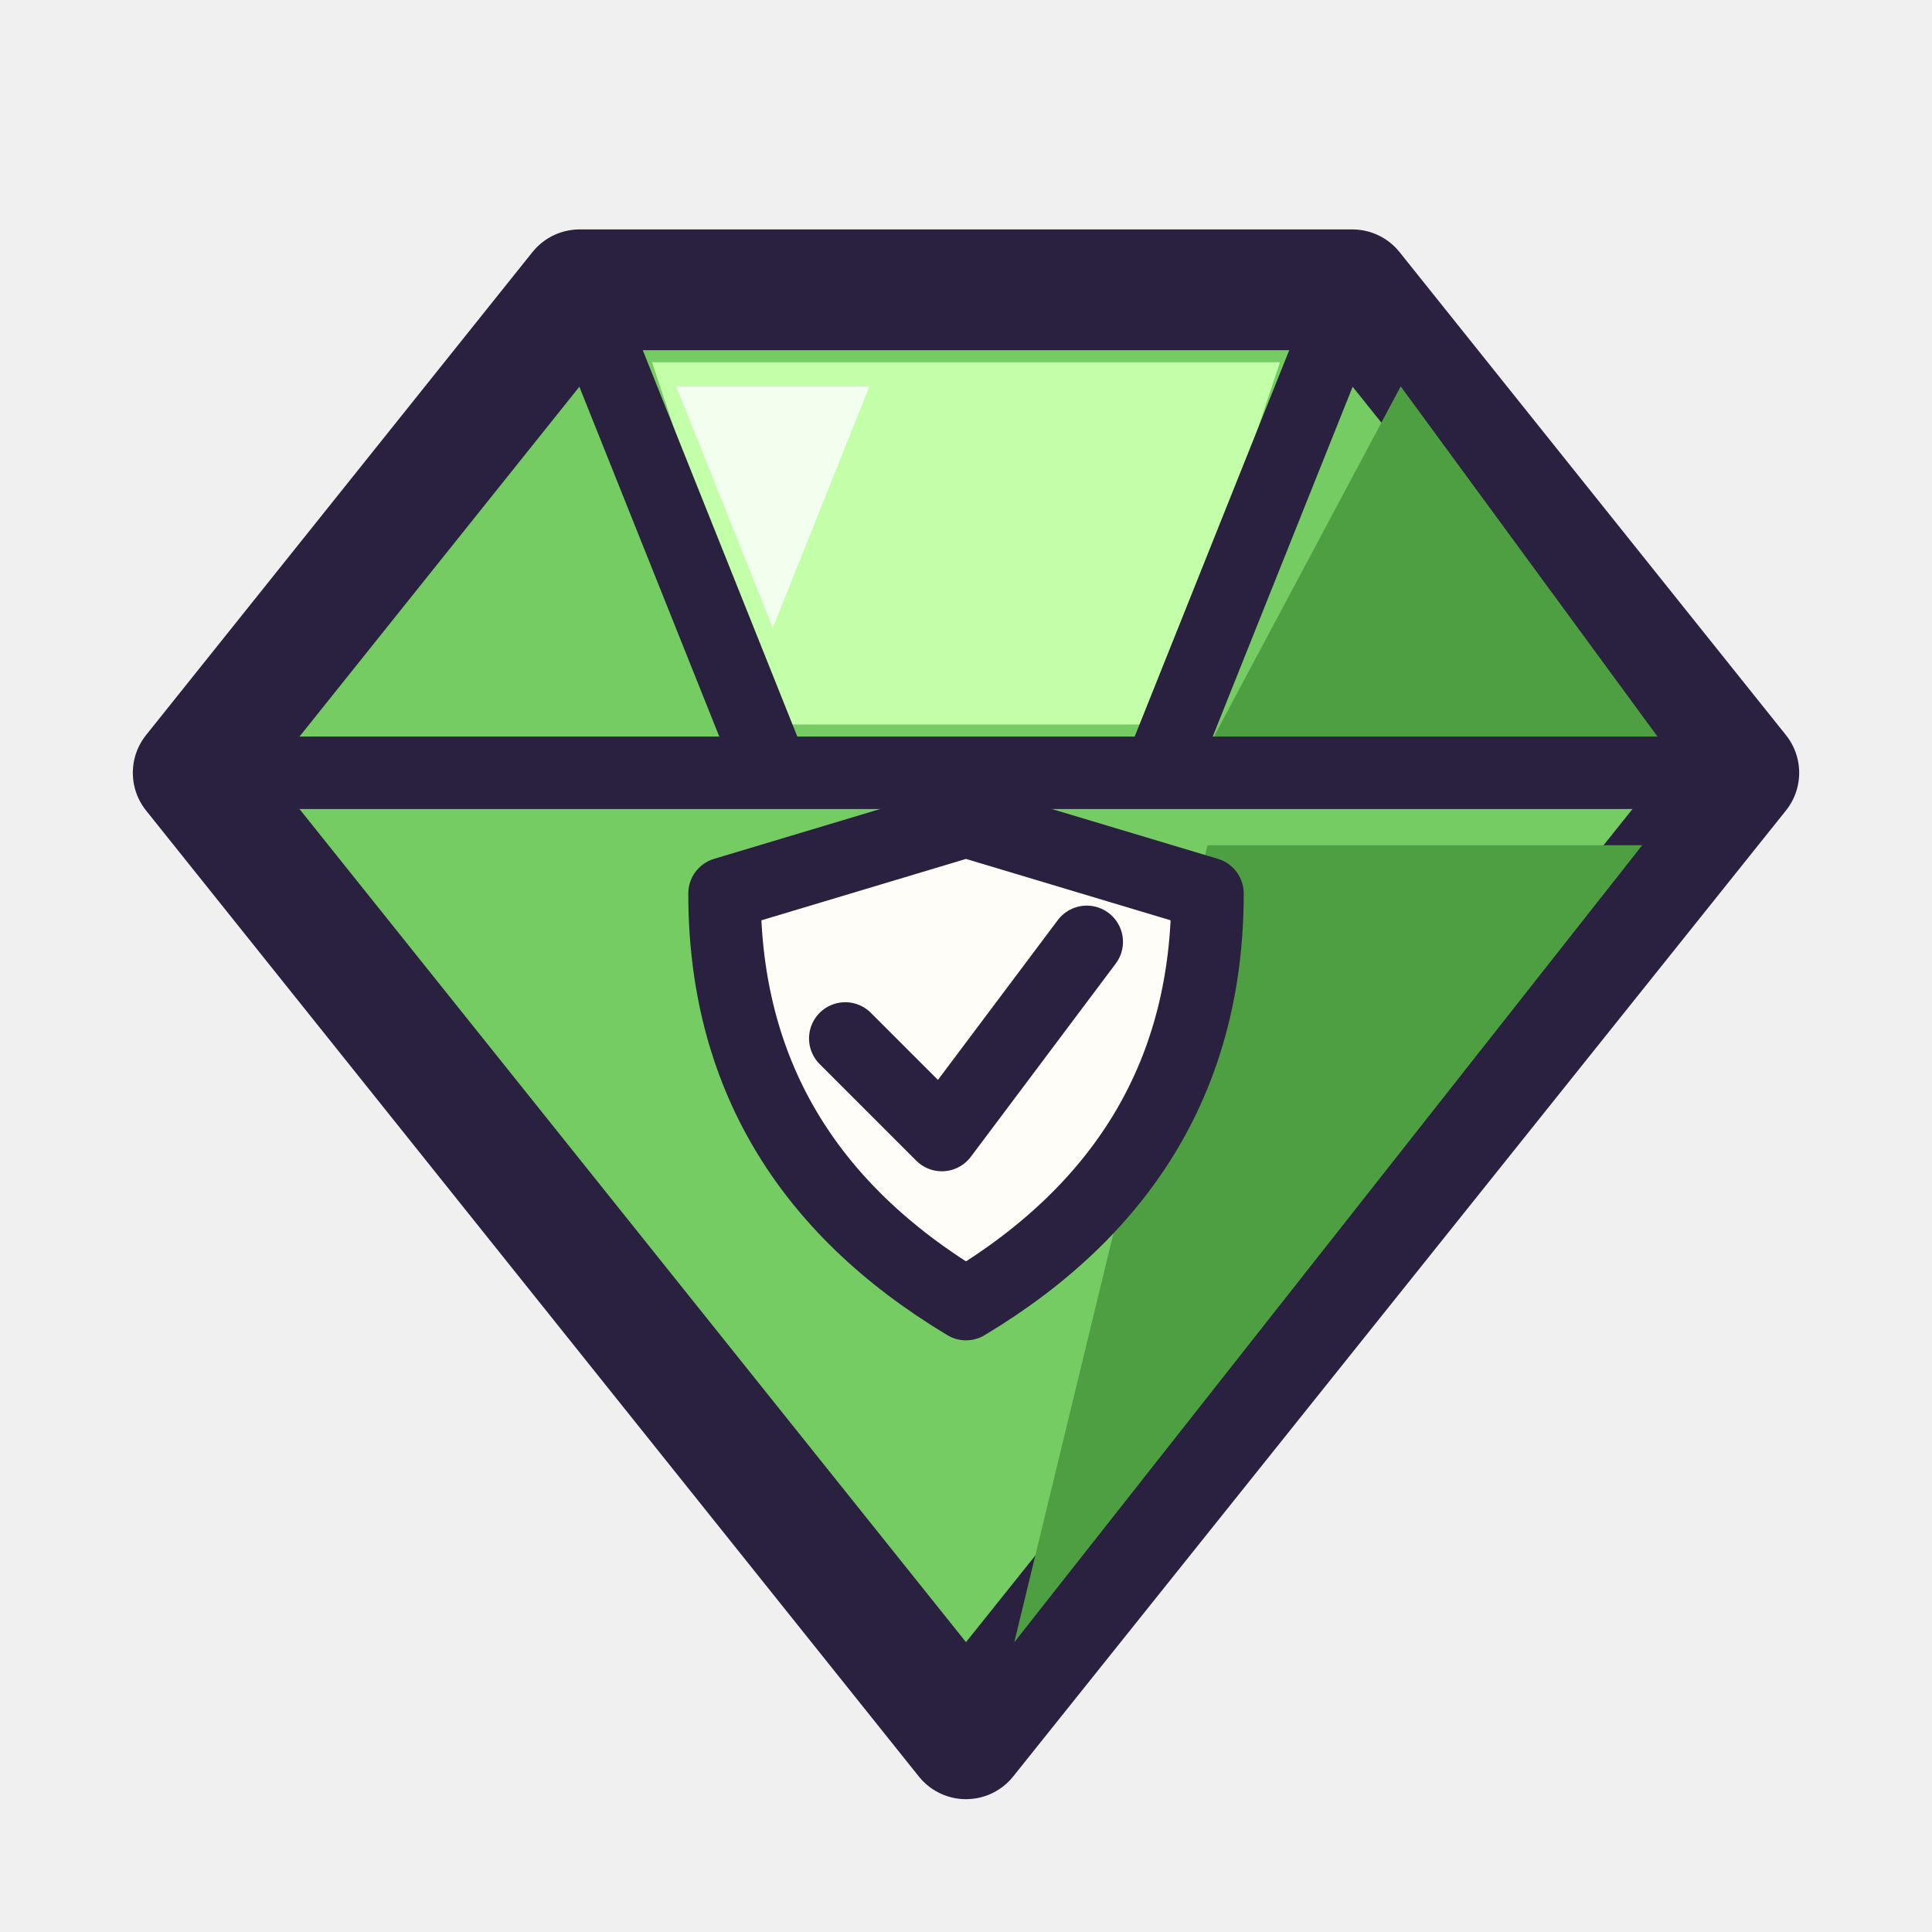
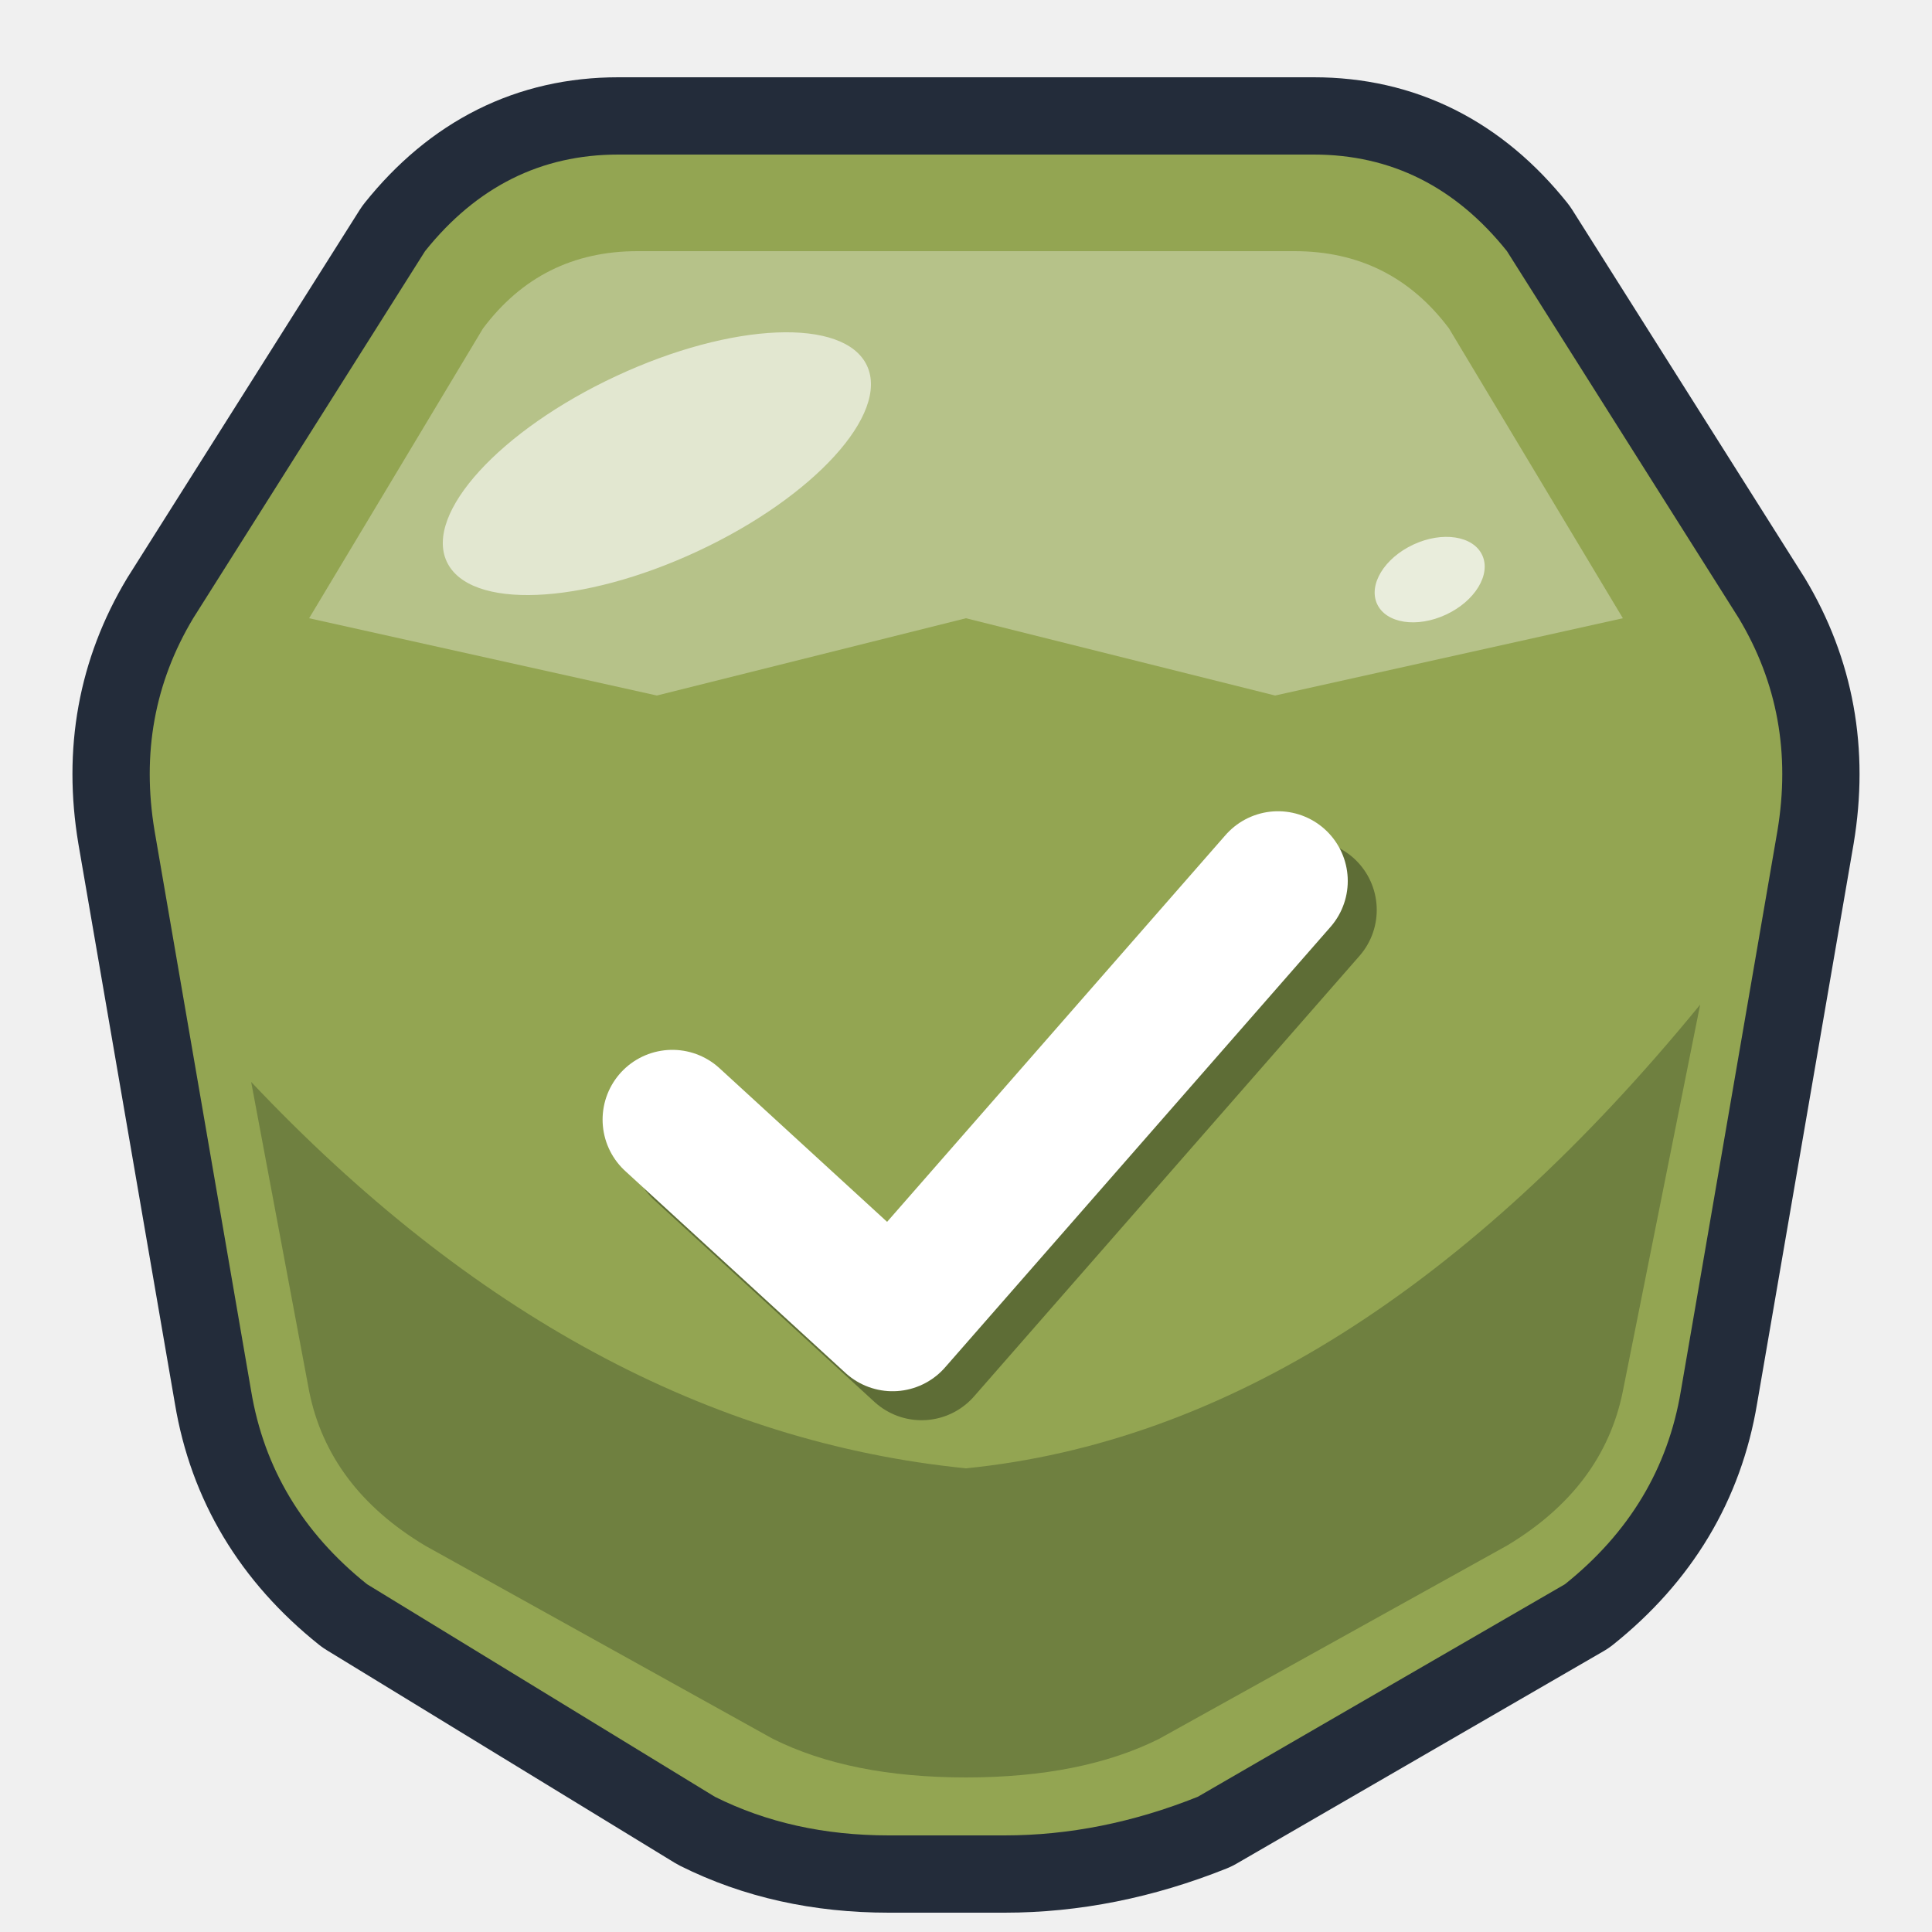
- <svg xmlns="http://www.w3.org/2000/svg" class="cr" viewBox="0 0 40 40" aria-label="Pedra Teste" width="40" height="40">
-   <path class="i" fill="#74cc63" d="M12 6 L28 6 L36 16 L20 36 L4 16Z" stroke="rgb(42, 33, 64)" stroke-width="2.5" stroke-linejoin="round" stroke-linecap="round" />
-   <path fill="#c3ffa8" d="M13.5 7.5 L26.5 7.5 L24 15 L16 15Z" stroke="none" />
-   <path fill="#4e9f42" d="M29 8 L34.5 15.5 L25 15.5Z M21 34 L34 17.5 L25 17.5Z" stroke="none" />
-   <path class="s ln" d="M4 16 L36 16 M12 6 L16 16 M28 6 L24 16" fill="none" stroke="rgb(42, 33, 64)" stroke-width="1.5" stroke-linejoin="round" stroke-linecap="round" />
-   <path class="s" fill="#fffdf7" d="M20 17 L25 18.5 Q25 24 20 27 Q15 24 15 18.5Z" stroke="rgb(42, 33, 64)" stroke-width="1.5" stroke-linejoin="round" stroke-linecap="round" />
-   <path class="s ln" d="M17.5 21.5 L19.5 23.5 L22.5 19.5" fill="none" stroke="rgb(42, 33, 64)" stroke-width="1.5" stroke-linejoin="round" stroke-linecap="round" />
-   <path fill="#fff" opacity=".8" d="M14 8 L18 8 L16 13Z" stroke="none" />
+ <svg xmlns="http://www.w3.org/2000/svg" viewBox="0 0 100 100" width="40" height="40">
+   <g class="o">
+     <path stroke="#232c3a" stroke-width="8.0" stroke-linejoin="round" d="M32 8 L68 8 Q74 8 78 13 L90 32 Q93 37 92 43 L87 72 Q86 78 81 82 L62 93 Q57 95 52 95 L46 95 Q41 95 37 93 L19 82 Q14 78 13 72 L8 43 Q7 37 10 32 L22 13 Q26 8 32 8 Z" fill="#232c3a" />
+     <path stroke="#232c3a" stroke-width="8.0" stroke-linejoin="round" d="M33 13 L67 13 Q72 13 75 17 L84 32 L66 36 L50 32 L34 36 L16 32 L25 17 Q28 13 33 13 Z" fill="#232c3a" />
+     <path stroke="#232c3a" stroke-width="8.0" stroke-linejoin="round" d="M88 52 L84 72 Q83 77 78 80 L60 90 Q56 92 50 92 Q44 92 40 90 L22 80 Q17 77 16 72 L13 56 Q30 74 50 76 Q70 74 88 52 Z" fill="#232c3a" />
+     <path d="M36.3 59.45 L47.7 69.9 L67.65 47.1" fill="none" stroke="#232c3a" stroke-width="15.22" stroke-linecap="round" stroke-linejoin="round" />
+     <path d="M34.8 57.95 L46.2 68.4 L66.15 45.6" fill="none" stroke="#232c3a" stroke-width="15.22" stroke-linecap="round" stroke-linejoin="round" />
+   </g>
+   <path d="M32 8 L68 8 Q74 8 78 13 L90 32 Q93 37 92 43 L87 72 Q86 78 81 82 L62 93 Q57 95 52 95 L46 95 Q41 95 37 93 L19 82 Q14 78 13 72 L8 43 Q7 37 10 32 L22 13 Q26 8 32 8 Z" fill="#93a552" />
+   <path d="M33 13 L67 13 Q72 13 75 17 L84 32 L66 36 L50 32 L34 36 L16 32 L25 17 Q28 13 33 13 Z" fill="#b6c289" />
+   <path d="M88 52 L84 72 Q83 77 78 80 L60 90 Q56 92 50 92 Q44 92 40 90 L22 80 Q17 77 16 72 L13 56 Q30 74 50 76 Q70 74 88 52 Z" fill="#6f8040" />
+   <path d="M36.3 59.45 L47.7 69.9 L67.65 47.1" fill="none" stroke="#5e6d36" stroke-width="7.22" stroke-linecap="round" stroke-linejoin="round" />
+   <path d="M34.8 57.95 L46.2 68.4 L66.15 45.6" fill="none" stroke="#ffffff" stroke-width="7.22" stroke-linecap="round" stroke-linejoin="round" />
+   <ellipse cx="34" cy="24" rx="12" ry="5" fill="#ffffff" opacity="0.6" transform="rotate(-25 34 24)" />
+   <ellipse cx="74" cy="30" rx="3" ry="2" fill="#ffffff" opacity="0.7" transform="rotate(-25 74 30)" />
</svg>
